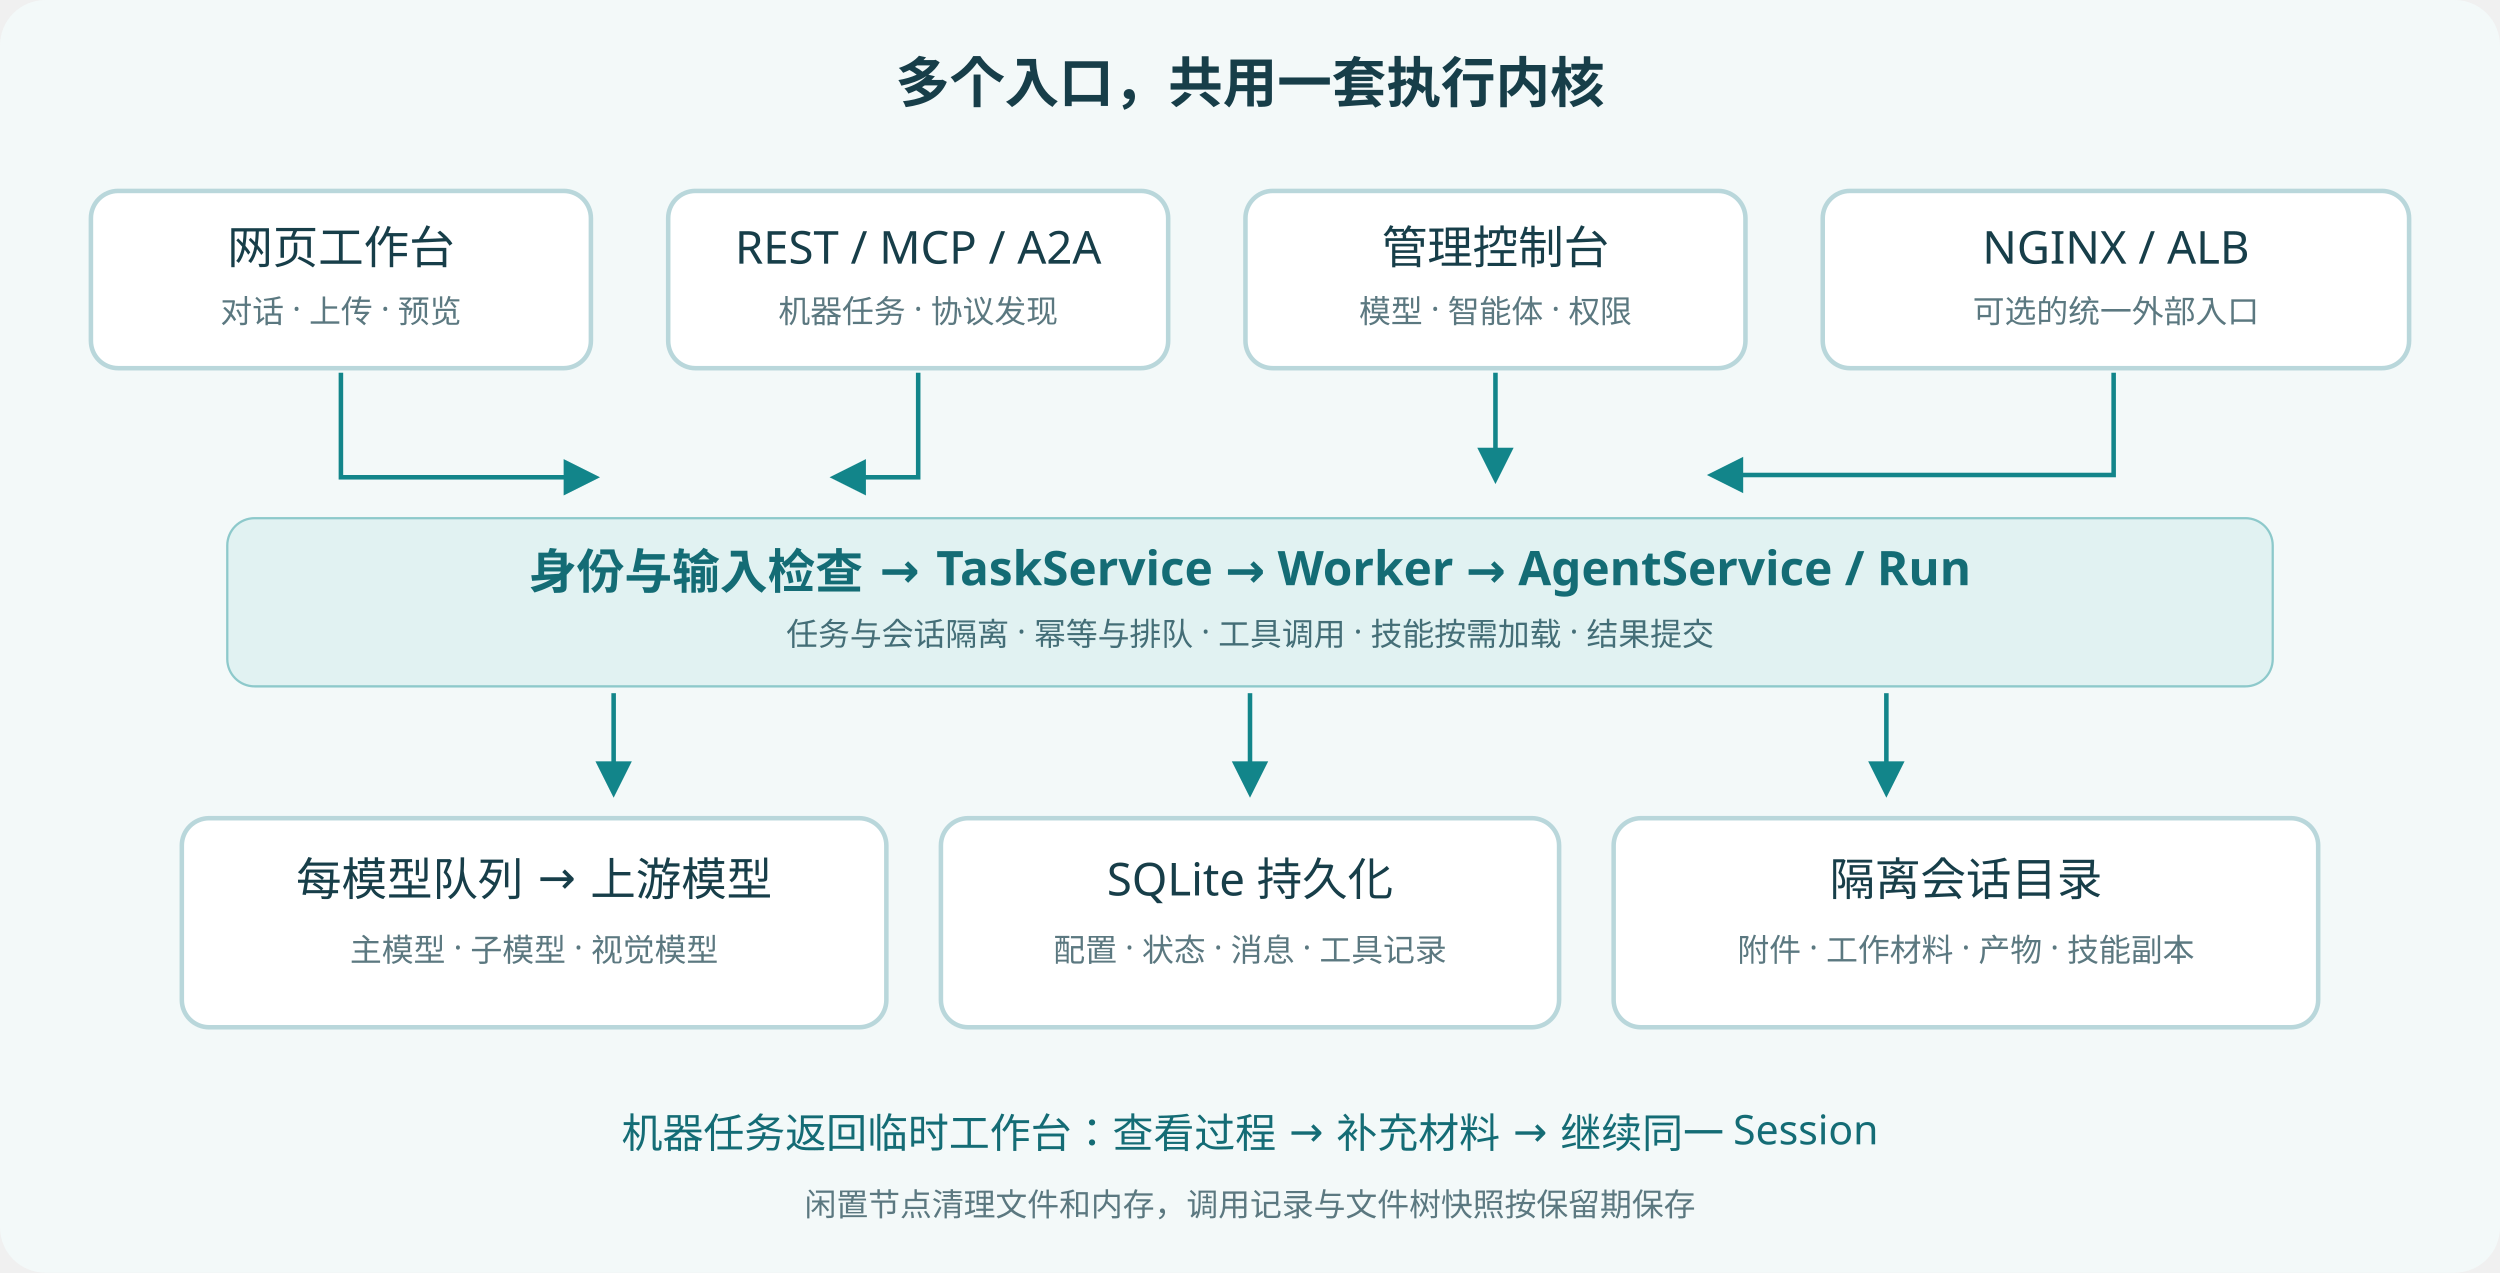
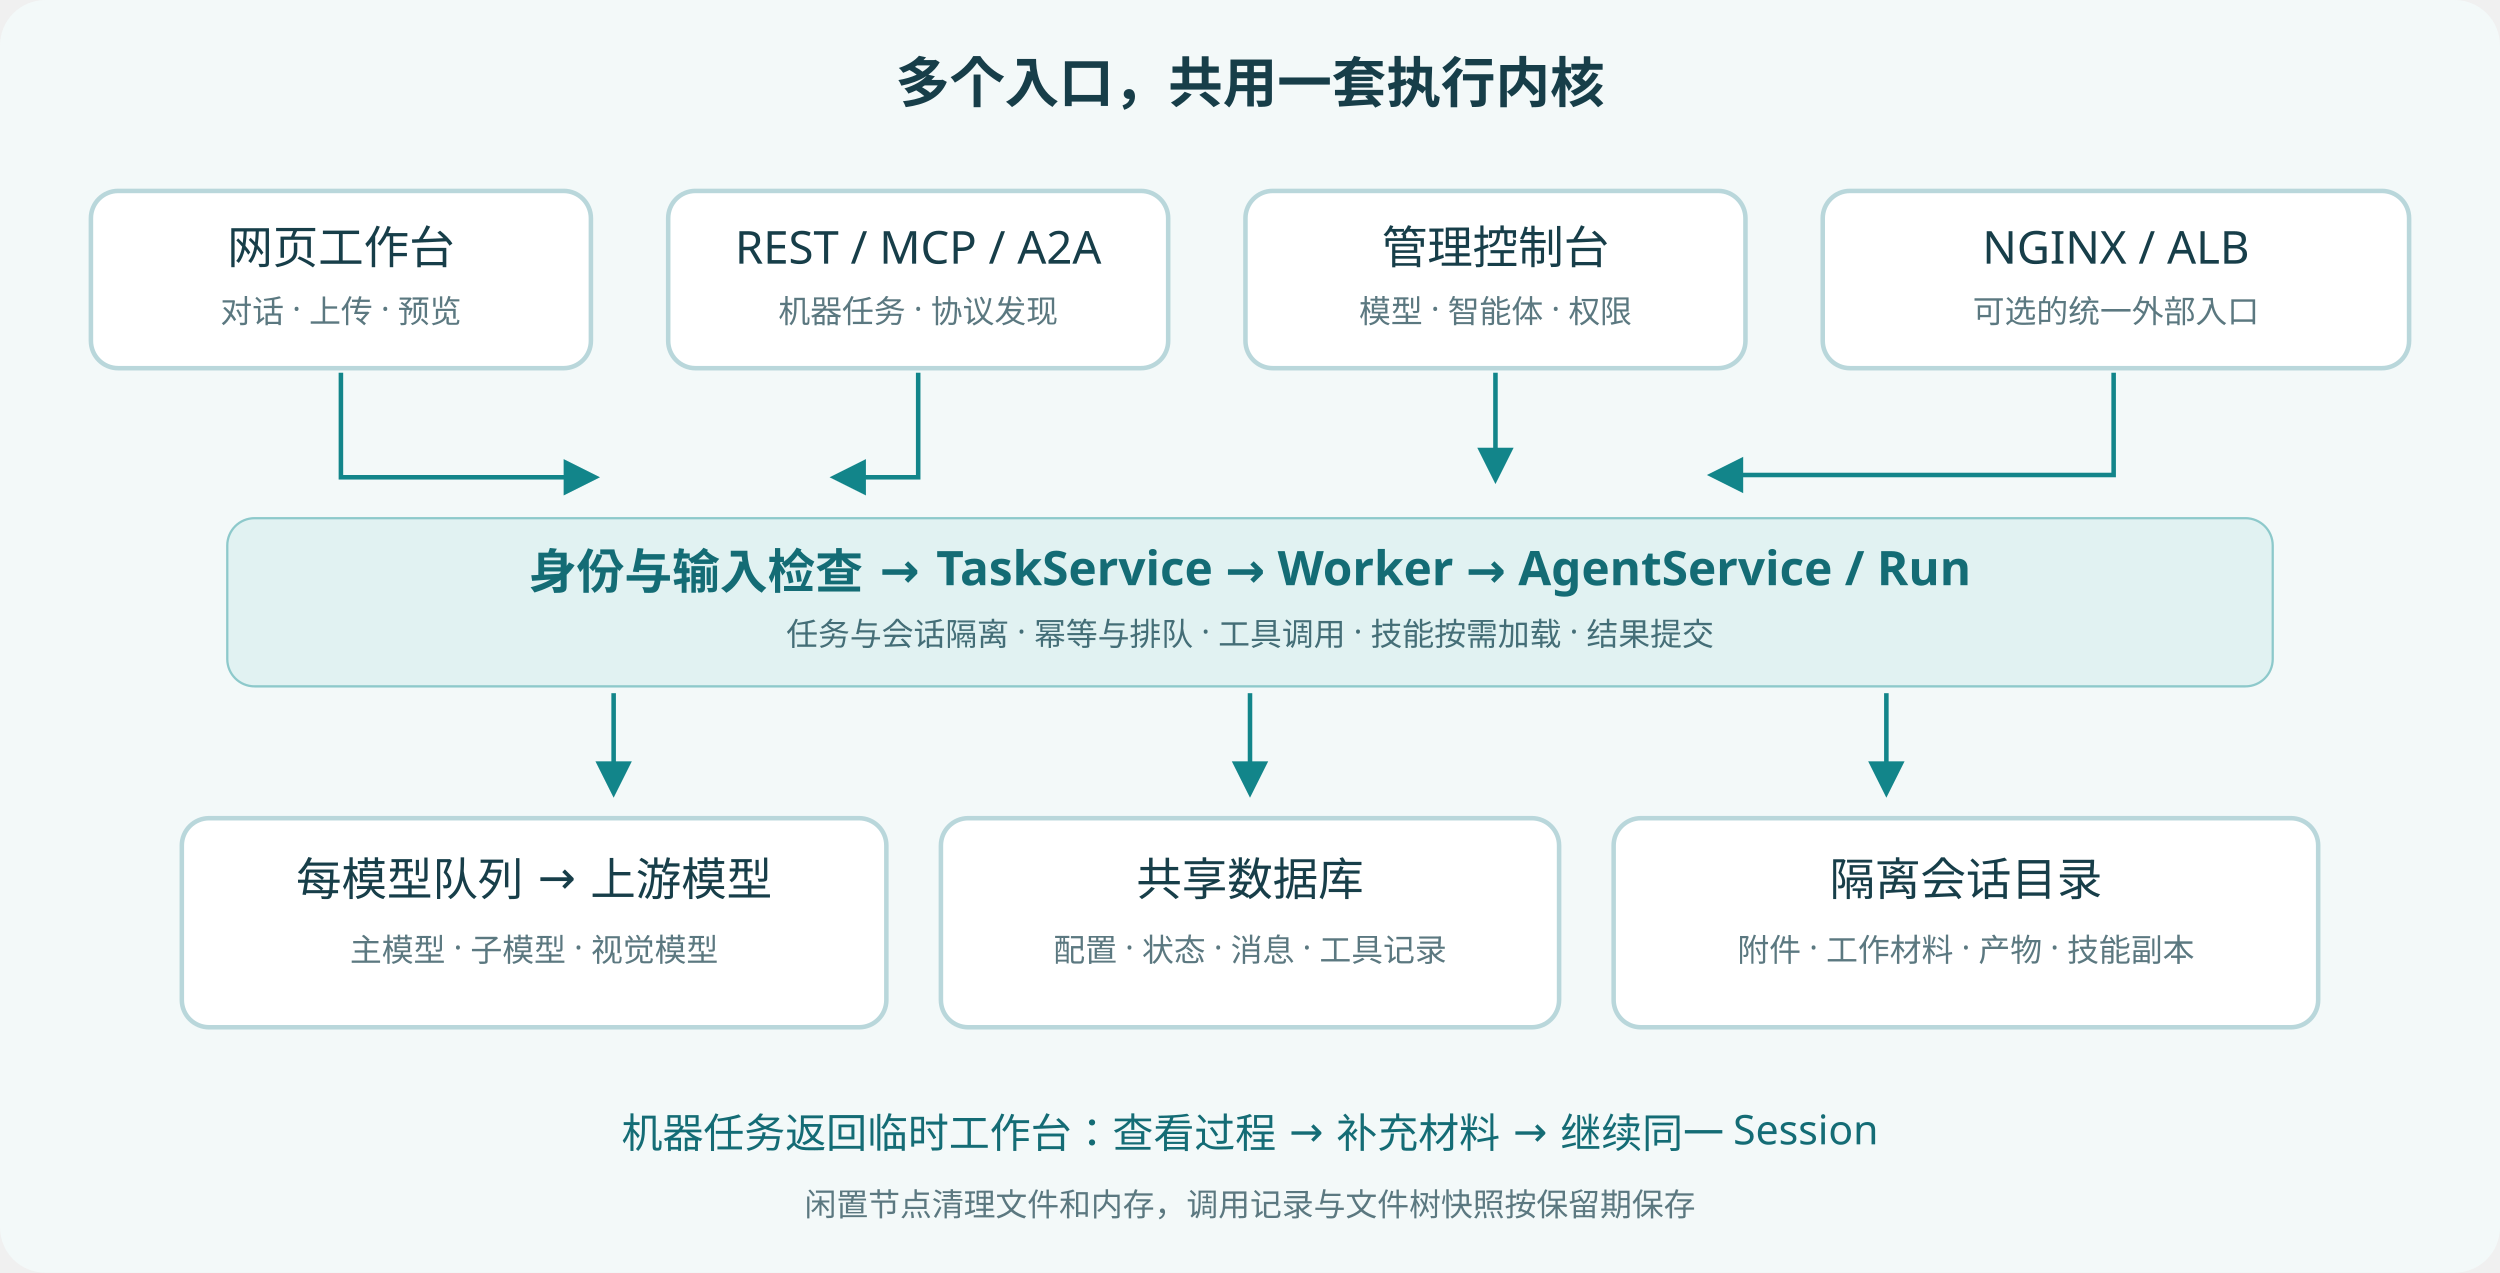
<svg xmlns="http://www.w3.org/2000/svg" width="1100" height="560" viewBox="0 0 1100 560" role="img" aria-label="UMEKO 软件架构">
  <defs>
    <marker id="arrow" markerWidth="8" markerHeight="8" refX="6" refY="4" orient="auto">
      <path d="M0 0 8 4 0 8" fill="#12858a" />
    </marker>
  </defs>
  <rect width="1100" height="560" rx="20" fill="#f3f9f9" />
  <g font-family="Microsoft YaHei, sans-serif" text-anchor="middle">
    <text x="550" y="45" fill="#173e49" font-size="24" font-weight="700">多个入口，共用一套执行内核</text>
    <g fill="#fff" stroke="#b9d7db" stroke-width="2">
      <rect x="40" y="84" width="220" height="78" rx="12" />
      <rect x="294" y="84" width="220" height="78" rx="12" />
      <rect x="548" y="84" width="220" height="78" rx="12" />
      <rect x="802" y="84" width="258" height="78" rx="12" />
    </g>
    <g fill="#173e49" font-size="20">
      <text x="150" y="116">网页工作台</text>
      <text x="404" y="116">REST / MCP / A2A</text>
      <text x="658" y="116">管理控制台</text>
      <text x="931" y="116">NGINX / ALB</text>
    </g>
    <g fill="#5b7880" font-size="14">
      <text x="150" y="142">对话 · 上传 · 预览</text>
      <text x="404" y="142">机器任务 · 协议发现</text>
      <text x="658" y="142">模型 · 智能体 · 权限</text>
      <text x="931" y="142">可选的统一外部入口</text>
    </g>
    <g stroke="#12858a" stroke-width="2" fill="none" marker-end="url(#arrow)">
      <path d="M150 164v46h110" />
      <path d="M404 164v46h-35" />
      <path d="M658 164v45" />
      <path d="M930 164v45h-175" />
    </g>
    <rect x="100" y="228" width="900" height="74" rx="12" fill="#e1f2f2" stroke="#8dc9cb" />
    <text x="550" y="259" font-size="21" font-weight="700" fill="#146c75">身份与输入检查 → TaskService → Worker → AgentService / Run</text>
    <text x="550" y="284" font-size="14" fill="#446e77">任务与会话隔离 · 幂等与排队 · 工具调用 · 技能按需加载 · 结果提交</text>
    <g stroke="#12858a" stroke-width="2" fill="none" marker-end="url(#arrow)">
      <path d="M270 305v42" />
      <path d="M550 305v42" />
      <path d="M830 305v42" />
    </g>
    <g fill="#fff" stroke="#b9d7db" stroke-width="2">
      <rect x="80" y="360" width="310" height="92" rx="12" />
      <rect x="414" y="360" width="272" height="92" rx="12" />
      <rect x="710" y="360" width="310" height="92" rx="12" />
    </g>
    <g fill="#173e49" font-size="20">
      <text x="235" y="394">每模型队列 → 上游模型</text>
-       <text x="550" y="394">SQLite 持久化</text>
+       <text x="550" y="394">共享数据库</text>
      <text x="865" y="394">隔离会话目录</text>
    </g>
    <g fill="#5b7880" font-size="14">
      <text x="235" y="423">主模型 · 子模型 · 视觉模型</text>
      <text x="550" y="423">配置 · 状态 · 消息 · 工具记录</text>
      <text x="865" y="423">附件 · 工作材料 · 产物 · 技能副本</text>
    </g>
    <text x="550" y="505" fill="#146c75" font-size="18">机器任务返回临时工作台：查看过程 → 补充材料 → 继续同一 Session</text>
    <text x="550" y="535" fill="#5b7880" font-size="14">闲置节点清理文件和内存，调用记录与文件树快照按保留期保存</text>
  </g>
</svg>
